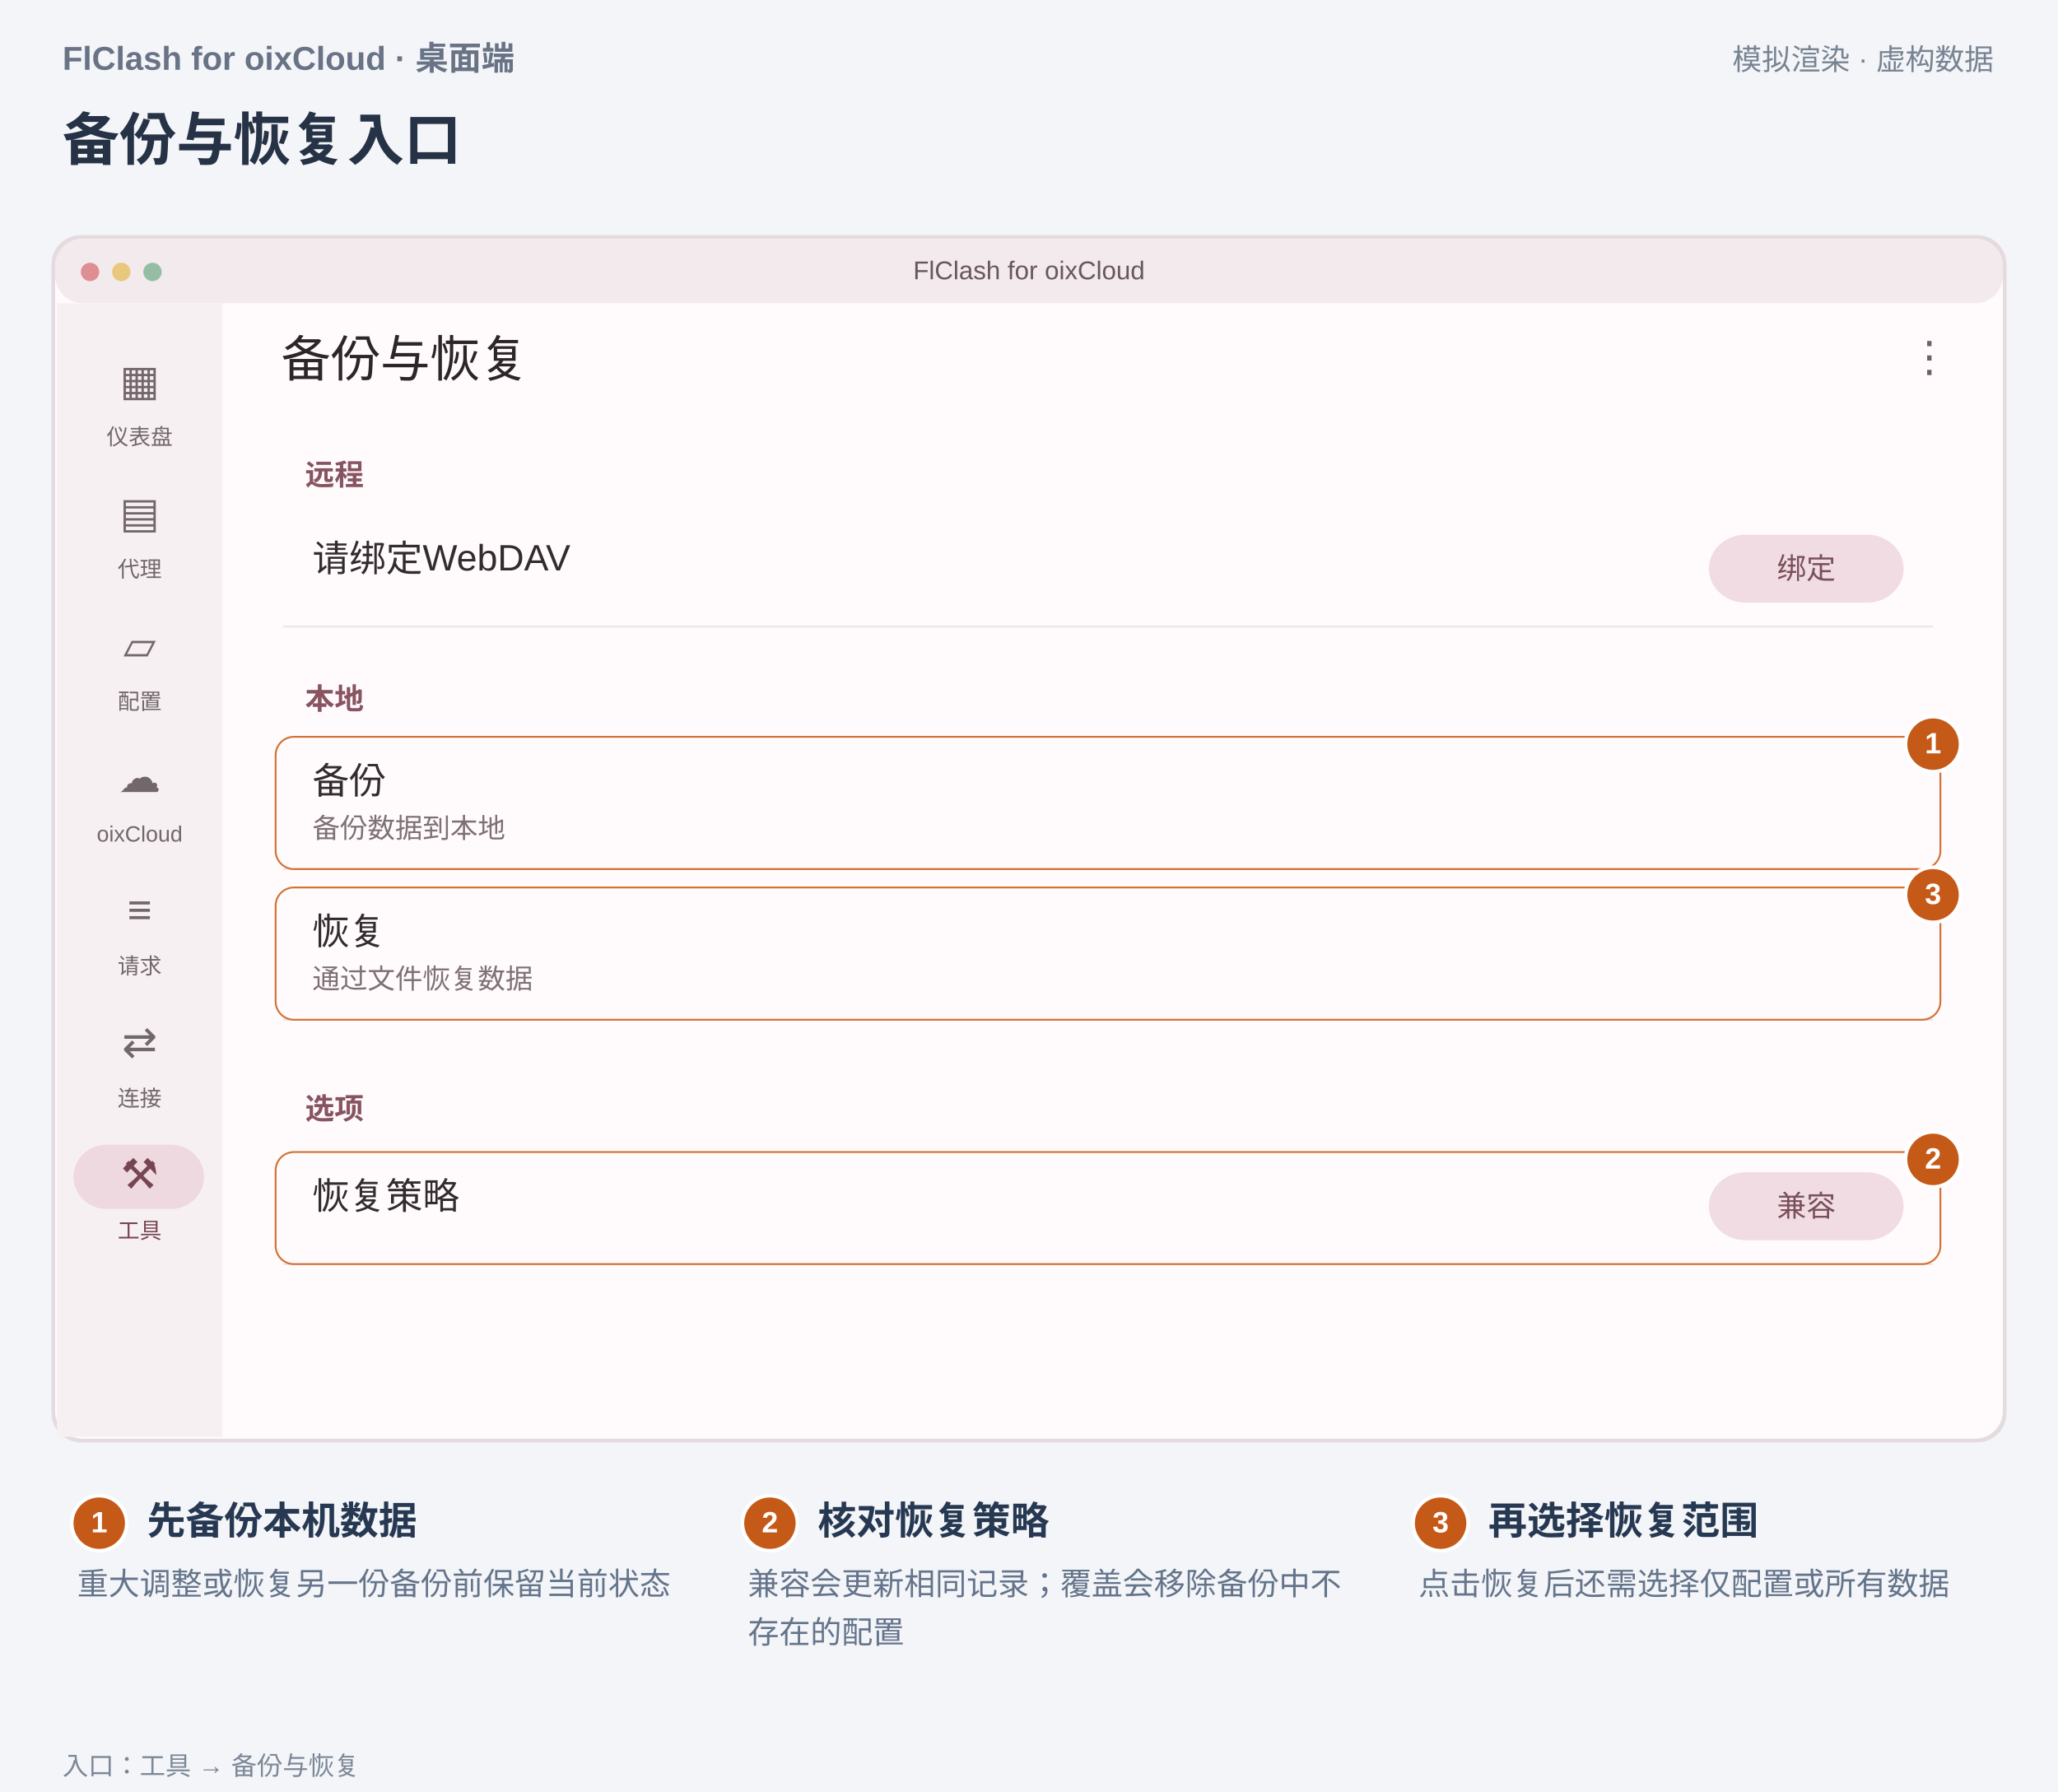
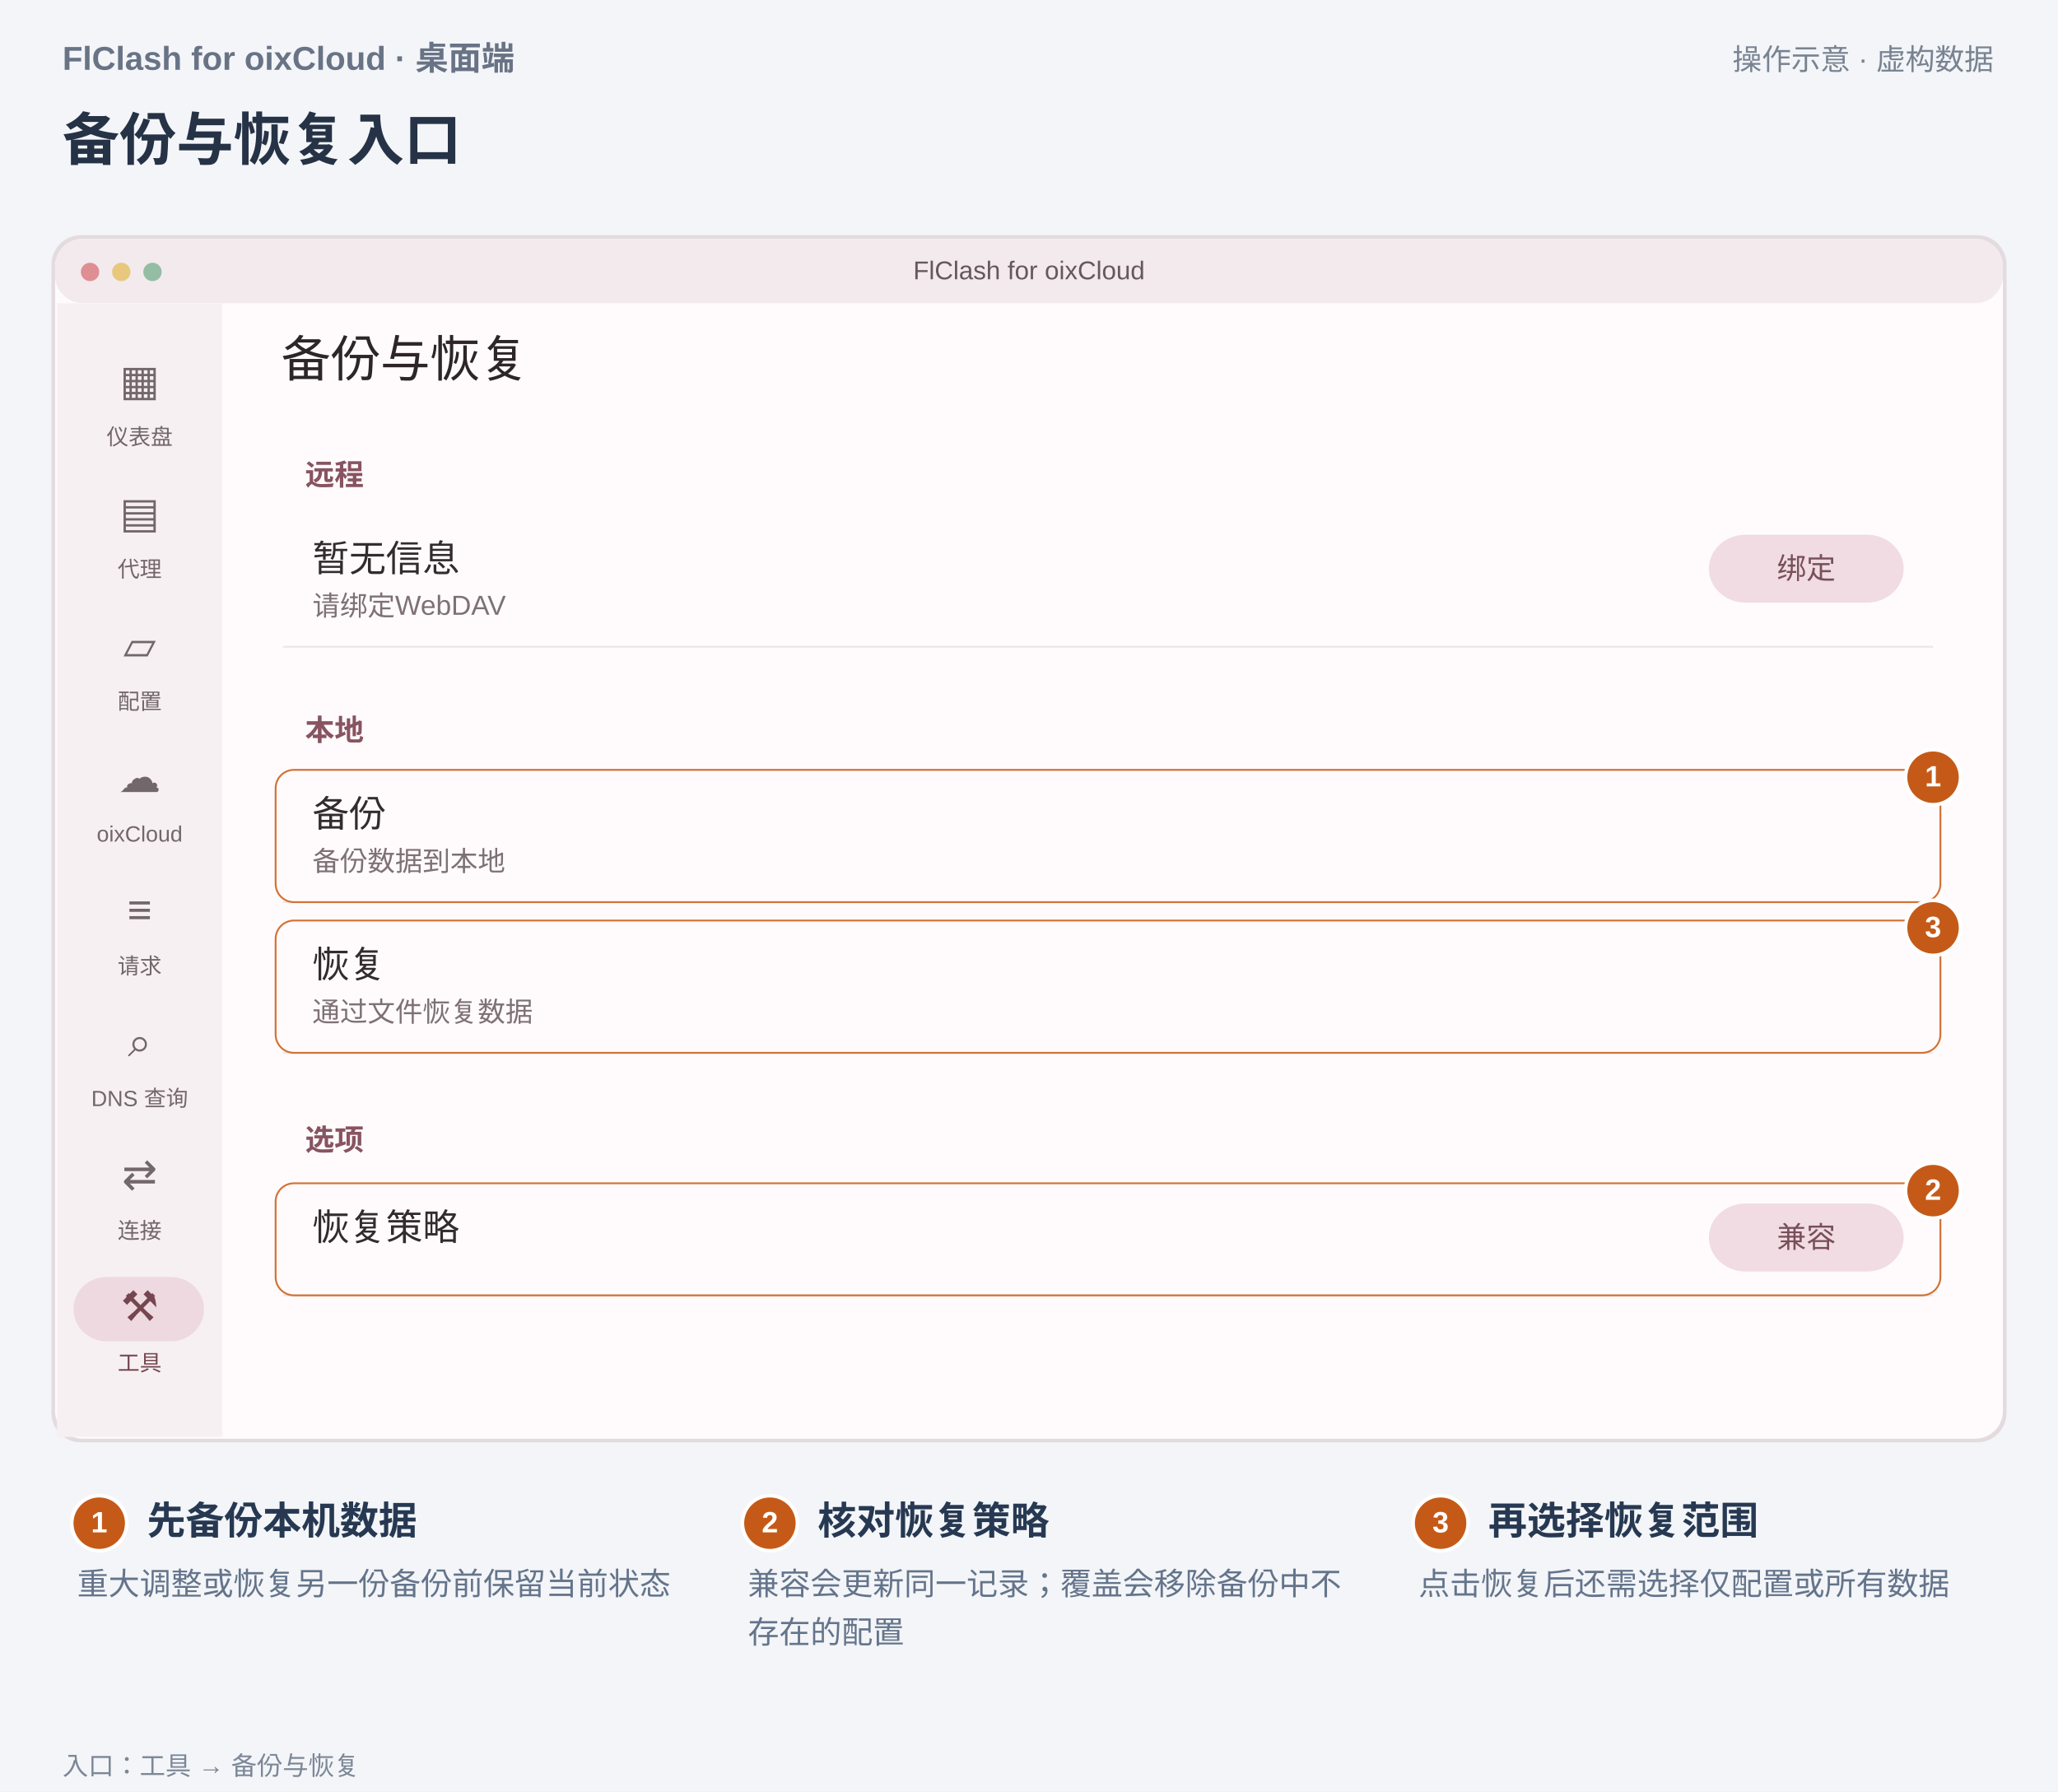
<svg xmlns="http://www.w3.org/2000/svg" width="1120" height="975" viewBox="0 0 1120 975" role="img" aria-labelledby="title desc">
  <g font-family="-apple-system,BlinkMacSystemFont,'PingFang SC','Segoe UI',Arial,sans-serif">
    <rect x="0" y="0" width="1120" height="975" rx="0" fill="#f3f5f8" stroke="none" />
    <text x="34" y="38" font-size="18" fill="#697386" font-weight="600" text-anchor="start">FlClash for oixCloud · 桌面端</text>
-     <text x="1085" y="38" font-size="16" fill="#788392" font-weight="500" text-anchor="end">模拟渲染 · 虚构数据</text>
+     <text x="1085" y="38" font-size="16" fill="#788392" font-weight="500" text-anchor="end">操作示意 · 虚构数据</text>
    <text x="34" y="87" font-size="31" fill="#263245" font-weight="700" text-anchor="start">备份与恢复入口</text>
    <rect x="28" y="128" width="1064" height="657" rx="16" fill="#e3dbde" stroke="none" />
    <rect x="30" y="130" width="1060" height="653" rx="15" fill="#fffbfc" stroke="none" />
    <rect x="30" y="130" width="1060" height="35" rx="15" fill="#f2eaed" stroke="none" />
    <circle cx="49" cy="148" r="5" fill="#df8e94" stroke="none" stroke-width="1" />
    <circle cx="66" cy="148" r="5" fill="#e7c87c" stroke="none" stroke-width="1" />
    <circle cx="83" cy="148" r="5" fill="#95bda4" stroke="none" stroke-width="1" />
    <text x="560" y="152" font-size="14" fill="#68575e" font-weight="500" text-anchor="middle">FlClash for oixCloud</text>
    <rect x="31" y="165" width="90" height="617" rx="0" fill="#f7f0f2" stroke="none" />
    <text x="76" y="215" font-size="23" fill="#72676b" font-weight="500" text-anchor="middle">▦</text>
    <text x="76" y="242" font-size="12" fill="#72676b" font-weight="500" text-anchor="middle">仪表盘</text>
    <text x="76" y="287" font-size="23" fill="#72676b" font-weight="500" text-anchor="middle">▤</text>
    <text x="76" y="314" font-size="12" fill="#72676b" font-weight="500" text-anchor="middle">代理</text>
    <text x="76" y="359" font-size="23" fill="#72676b" font-weight="500" text-anchor="middle">▱</text>
    <text x="76" y="386" font-size="12" fill="#72676b" font-weight="500" text-anchor="middle">配置</text>
    <text x="76" y="431" font-size="23" fill="#72676b" font-weight="500" text-anchor="middle">☁</text>
    <text x="76" y="458" font-size="12" fill="#72676b" font-weight="500" text-anchor="middle">oixCloud</text>
    <text x="76" y="503" font-size="23" fill="#72676b" font-weight="500" text-anchor="middle">≡</text>
    <text x="76" y="530" font-size="12" fill="#72676b" font-weight="500" text-anchor="middle">请求</text>
-     <text x="76" y="575" font-size="23" fill="#72676b" font-weight="500" text-anchor="middle">⇄</text>
-     <text x="76" y="602" font-size="12" fill="#72676b" font-weight="500" text-anchor="middle">连接</text>
-     <rect x="40" y="623" width="71" height="35" rx="18" fill="#edd9df" stroke="none" />
-     <text x="76" y="647" font-size="23" fill="#754651" font-weight="500" text-anchor="middle">⚒</text>
-     <text x="76" y="674" font-size="12" fill="#754651" font-weight="500" text-anchor="middle">工具</text>
+     <text x="76" y="575" font-size="23" fill="#72676b" font-weight="500" text-anchor="middle">⌕</text>
+     <text x="76" y="602" font-size="12" fill="#72676b" font-weight="500" text-anchor="middle">DNS 查询</text>
+     <text x="76" y="647" font-size="23" fill="#72676b" font-weight="500" text-anchor="middle">⇄</text>
+     <text x="76" y="674" font-size="12" fill="#72676b" font-weight="500" text-anchor="middle">连接</text>
+     <rect x="40" y="695" width="71" height="35" rx="18" fill="#edd9df" stroke="none" />
+     <text x="76" y="719" font-size="23" fill="#754651" font-weight="500" text-anchor="middle">⚒</text>
+     <text x="76" y="746" font-size="12" fill="#754651" font-weight="500" text-anchor="middle">工具</text>
    <text x="153" y="205" font-size="27" fill="#2d2528" font-weight="500" text-anchor="start">备份与恢复</text>
-     <text x="1050" y="202" font-size="23" fill="#715f66" font-weight="500" text-anchor="middle">⋮</text>
    <text x="166" y="264" font-size="16" fill="#885461" font-weight="600" text-anchor="start">远程</text>
-     <text x="170" y="311" font-size="20" fill="#332b2e" font-weight="400" text-anchor="start">请绑定WebDAV</text>
+     <text x="170" y="311" font-size="20" fill="#332b2e" font-weight="400" text-anchor="start">暂无信息</text>
+     <text x="170" y="335" font-size="15" fill="#7e7176" font-weight="400" text-anchor="start">请绑定WebDAV</text>
    <rect x="930" y="291" width="106" height="37" rx="20" fill="#f0dce2" stroke="none" />
    <text x="983" y="315" font-size="16" fill="#784f5b" font-weight="500" text-anchor="middle">绑定</text>
-     <path d="M154 341H1052" stroke="#ede5e8" stroke-width="1" />
-     <text x="166" y="386" font-size="16" fill="#885461" font-weight="600" text-anchor="start">本地</text>
-     <text x="170" y="432" font-size="20" fill="#332b2e" font-weight="400" text-anchor="start">备份</text>
-     <text x="170" y="456" font-size="15" fill="#7e7176" font-weight="400" text-anchor="start">备份数据到本地</text>
-     <path d="M154 473H1052" stroke="#ede5e8" stroke-width="1" />
-     <rect x="150" y="401" width="906" height="72" rx="10" fill="none" stroke="#d27336" />
-     <circle cx="1052" cy="405" r="15" fill="#c55a18" stroke="#fff" stroke-width="2" />
-     <text x="1052" y="410" font-size="16" fill="#fff" font-weight="700" text-anchor="middle">1</text>
-     <text x="170" y="514" font-size="20" fill="#332b2e" font-weight="400" text-anchor="start">恢复</text>
-     <text x="170" y="538" font-size="15" fill="#7e7176" font-weight="400" text-anchor="start">通过文件恢复数据</text>
-     <path d="M154 555H1052" stroke="#ede5e8" stroke-width="1" />
-     <rect x="150" y="483" width="906" height="72" rx="10" fill="none" stroke="#d27336" />
-     <circle cx="1052" cy="487" r="15" fill="#c55a18" stroke="#fff" stroke-width="2" />
-     <text x="1052" y="492" font-size="16" fill="#fff" font-weight="700" text-anchor="middle">3</text>
-     <text x="166" y="609" font-size="16" fill="#885461" font-weight="600" text-anchor="start">选项</text>
-     <text x="170" y="658" font-size="20" fill="#332b2e" font-weight="400" text-anchor="start">恢复策略</text>
-     <rect x="930" y="638" width="106" height="37" rx="20" fill="#f0dce2" stroke="none" />
-     <text x="983" y="662" font-size="16" fill="#784f5b" font-weight="500" text-anchor="middle">兼容</text>
-     <path d="M154 688H1052" stroke="#ede5e8" stroke-width="1" />
-     <rect x="150" y="627" width="906" height="61" rx="10" fill="none" stroke="#d27336" />
-     <circle cx="1052" cy="631" r="15" fill="#c55a18" stroke="#fff" stroke-width="2" />
-     <text x="1052" y="636" font-size="16" fill="#fff" font-weight="700" text-anchor="middle">2</text>
+     <path d="M154 352H1052" stroke="#ede5e8" stroke-width="1" />
+     <text x="166" y="403" font-size="16" fill="#885461" font-weight="600" text-anchor="start">本地</text>
+     <text x="170" y="450" font-size="20" fill="#332b2e" font-weight="400" text-anchor="start">备份</text>
+     <text x="170" y="474" font-size="15" fill="#7e7176" font-weight="400" text-anchor="start">备份数据到本地</text>
+     <path d="M154 491H1052" stroke="#ede5e8" stroke-width="1" />
+     <rect x="150" y="419" width="906" height="72" rx="10" fill="none" stroke="#d27336" />
+     <circle cx="1052" cy="423" r="15" fill="#c55a18" stroke="#fff" stroke-width="2" />
+     <text x="1052" y="428" font-size="16" fill="#fff" font-weight="700" text-anchor="middle">1</text>
+     <text x="170" y="532" font-size="20" fill="#332b2e" font-weight="400" text-anchor="start">恢复</text>
+     <text x="170" y="556" font-size="15" fill="#7e7176" font-weight="400" text-anchor="start">通过文件恢复数据</text>
+     <path d="M154 573H1052" stroke="#ede5e8" stroke-width="1" />
+     <rect x="150" y="501" width="906" height="72" rx="10" fill="none" stroke="#d27336" />
+     <circle cx="1052" cy="505" r="15" fill="#c55a18" stroke="#fff" stroke-width="2" />
+     <text x="1052" y="510" font-size="16" fill="#fff" font-weight="700" text-anchor="middle">3</text>
+     <text x="166" y="626" font-size="16" fill="#885461" font-weight="600" text-anchor="start">选项</text>
+     <text x="170" y="675" font-size="20" fill="#332b2e" font-weight="400" text-anchor="start">恢复策略</text>
+     <rect x="930" y="655" width="106" height="37" rx="20" fill="#f0dce2" stroke="none" />
+     <text x="983" y="679" font-size="16" fill="#784f5b" font-weight="500" text-anchor="middle">兼容</text>
+     <path d="M154 705H1052" stroke="#ede5e8" stroke-width="1" />
+     <rect x="150" y="644" width="906" height="61" rx="10" fill="none" stroke="#d27336" />
+     <circle cx="1052" cy="648" r="15" fill="#c55a18" stroke="#fff" stroke-width="2" />
+     <text x="1052" y="653" font-size="16" fill="#fff" font-weight="700" text-anchor="middle">2</text>
    <circle cx="54" cy="829" r="15" fill="#c55a18" stroke="#fff" stroke-width="2" />
    <text x="54" y="834" font-size="16" fill="#fff" font-weight="700" text-anchor="middle">1</text>
    <text x="80" y="835" font-size="21" fill="#273952" font-weight="600" text-anchor="start">先备份本机数据</text>
    <text x="42" y="868" font-size="17" fill="#64748b" font-weight="400" text-anchor="start">重大调整或恢复另一份备份前保留当前状态</text>
    <circle cx="419" cy="829" r="15" fill="#c55a18" stroke="#fff" stroke-width="2" />
    <text x="419" y="834" font-size="16" fill="#fff" font-weight="700" text-anchor="middle">2</text>
    <text x="445" y="835" font-size="21" fill="#273952" font-weight="600" text-anchor="start">核对恢复策略</text>
-     <text x="407" y="868" font-size="17" fill="#64748b" font-weight="400" text-anchor="start">兼容会更新相同记录；覆盖会移除备份中不</text>
+     <text x="407" y="868" font-size="17" fill="#64748b" font-weight="400" text-anchor="start">兼容会更新同一记录；覆盖会移除备份中不</text>
    <text x="407" y="894.35" font-size="17" fill="#64748b" font-weight="400" text-anchor="start">存在的配置</text>
    <circle cx="784" cy="829" r="15" fill="#c55a18" stroke="#fff" stroke-width="2" />
    <text x="784" y="834" font-size="16" fill="#fff" font-weight="700" text-anchor="middle">3</text>
    <text x="810" y="835" font-size="21" fill="#273952" font-weight="600" text-anchor="start">再选择恢复范围</text>
    <text x="772" y="868" font-size="17" fill="#64748b" font-weight="400" text-anchor="start">点击恢复后还需选择仅配置或所有数据</text>
    <text x="34" y="966" font-size="14" fill="#7c8797" font-weight="400" text-anchor="start">入口：工具 → 备份与恢复</text>
  </g>
</svg>
